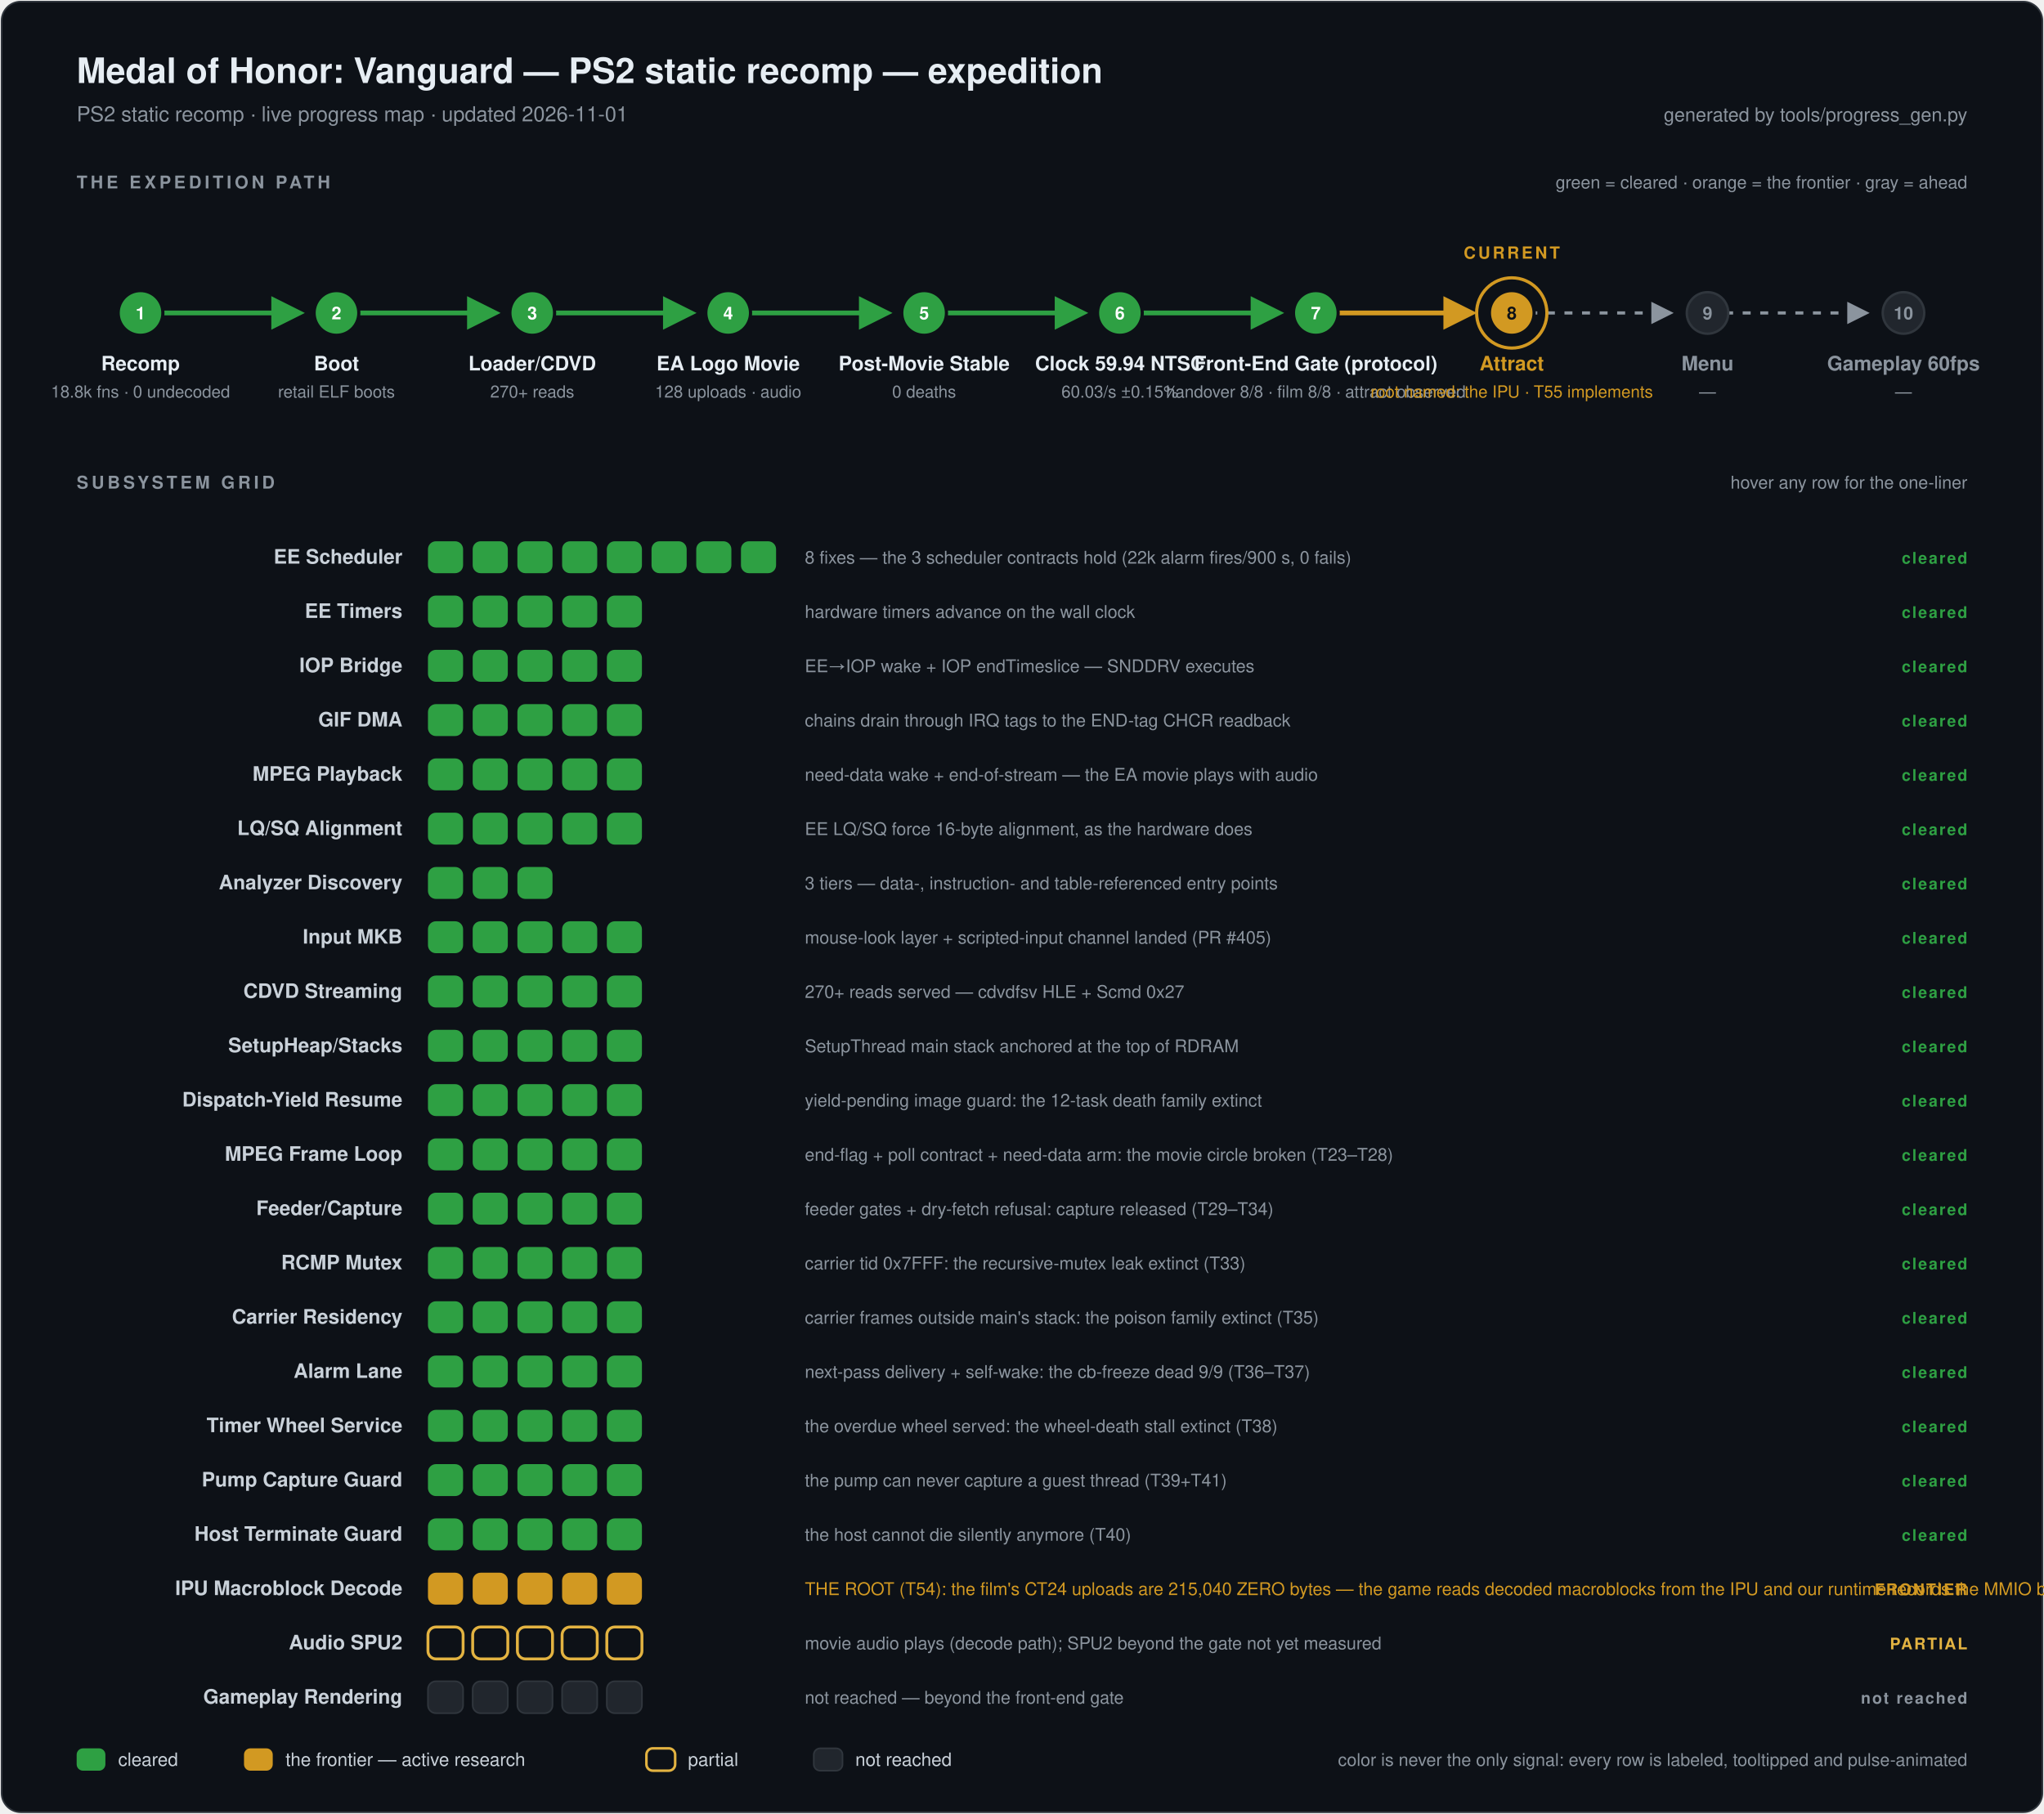
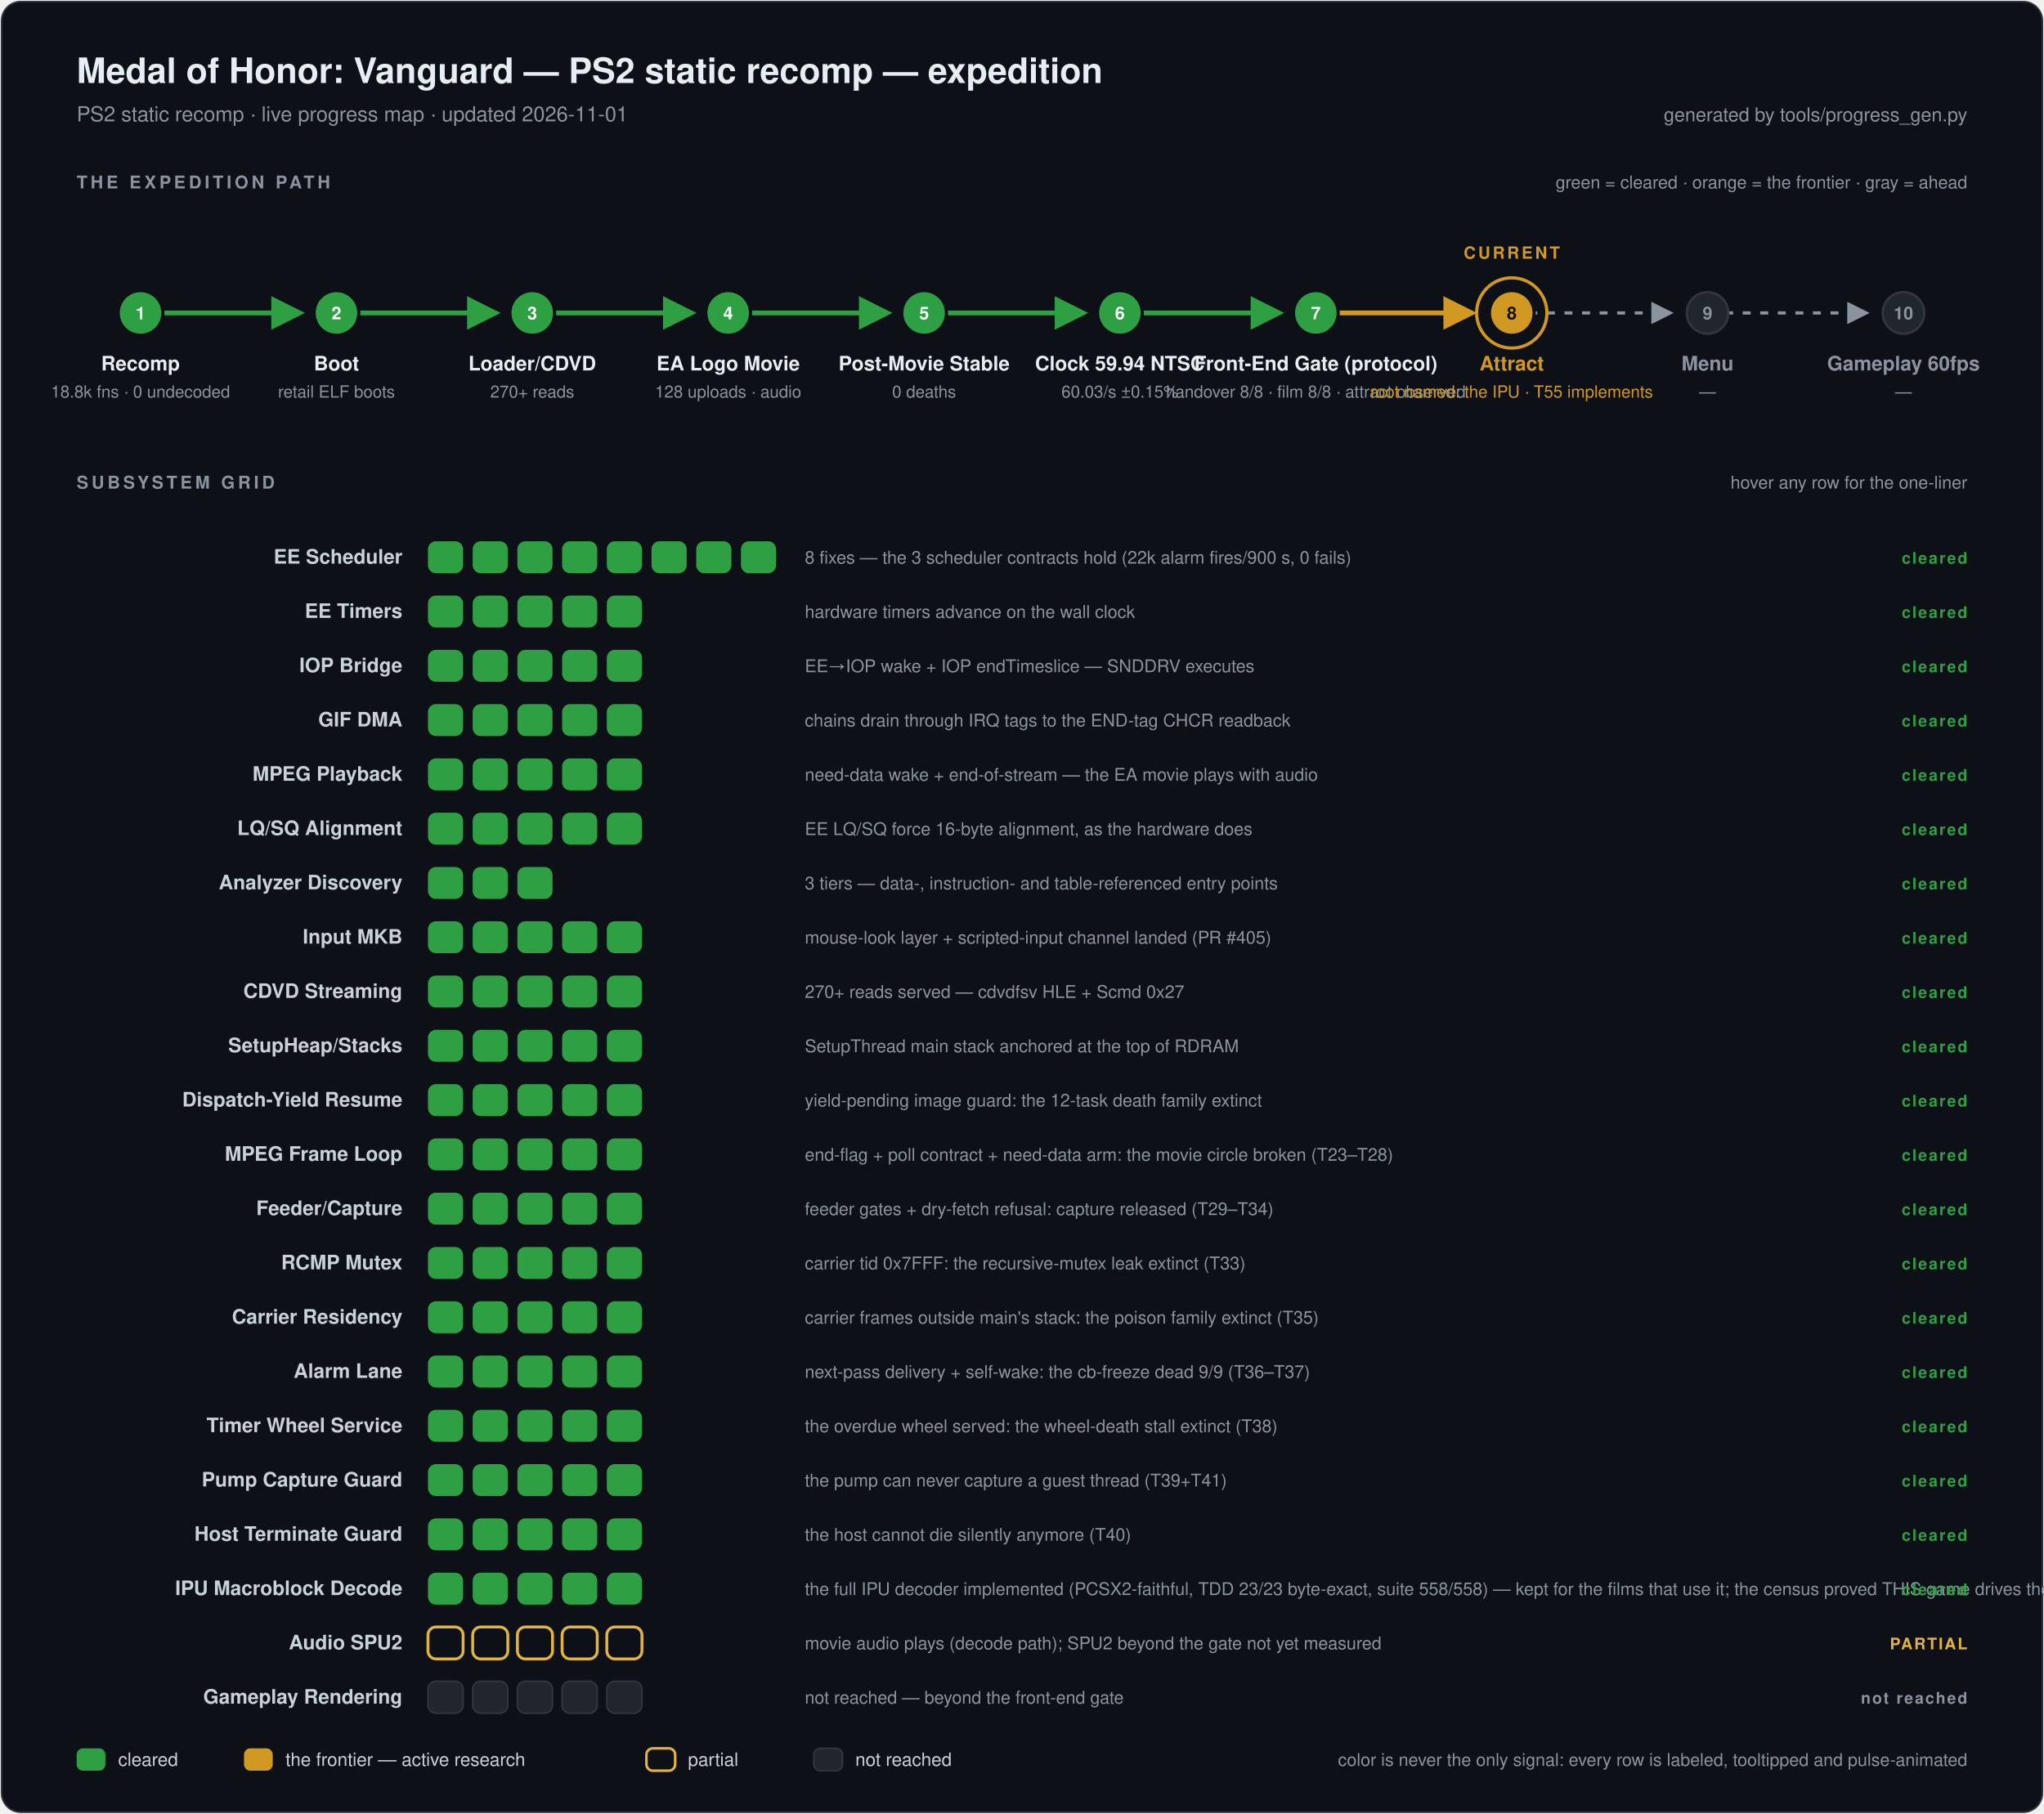
<svg xmlns="http://www.w3.org/2000/svg" viewBox="0 0 1280 1136" width="1280" height="1136" role="img" aria-label="Progress map: expedition path with 6 of 10 stages cleared, currently at the Front-End Gate, and a subsystem grid">
  <style>
.pulse{animation:vgpulse 2.2s ease-in-out infinite}
.pulse2{animation:vgpulse 2.2s ease-in-out .28s infinite}
.pulse3{animation:vgpulse 2.2s ease-in-out .56s infinite}
.pulse4{animation:vgpulse 2.2s ease-in-out .84s infinite}
@keyframes vgpulse{0%,100%{opacity:1}50%{opacity:.32}}
@media (prefers-reduced-motion:reduce){.pulse,.pulse2,.pulse3,.pulse4{animation:none}}
</style>
  <rect x="1" y="1" width="1278" height="1134" rx="12" fill="#0d1117" stroke="#30363d" />
  <text x="48" y="52" fill="#e6edf3" font-size="22" font-weight="700" font-family="ui-sans-serif, system-ui, 'Segoe UI', Helvetica, Arial, sans-serif">Medal of Honor: Vanguard — PS2 static recomp — expedition</text>
  <text x="48" y="76" fill="#8b949e" font-size="13" font-family="ui-sans-serif, system-ui, 'Segoe UI', Helvetica, Arial, sans-serif">PS2 static recomp · live progress map · updated 2026-11-01</text>
  <text x="1232" y="76" fill="#8b949e" font-size="12" text-anchor="end" font-family="ui-sans-serif, system-ui, 'Segoe UI', Helvetica, Arial, sans-serif">generated by tools/progress_gen.py</text>
  <text x="48" y="118" fill="#8b949e" font-size="11" font-weight="700" letter-spacing="2" font-family="ui-sans-serif, system-ui, 'Segoe UI', Helvetica, Arial, sans-serif">THE EXPEDITION PATH</text>
  <text x="1232" y="118" fill="#8b949e" font-size="11" text-anchor="end" font-family="ui-sans-serif, system-ui, 'Segoe UI', Helvetica, Arial, sans-serif">green = cleared · orange = the frontier · gray = ahead</text>
  <defs>
    <marker id="ag" viewBox="0 0 10 10" refX="8" refY="5" markerWidth="7" markerHeight="7" orient="auto-start-reverse">
      <path d="M0,0 L10,5 L0,10 z" fill="#2ea043" />
    </marker>
    <marker id="ao" viewBox="0 0 10 10" refX="8" refY="5" markerWidth="7" markerHeight="7" orient="auto-start-reverse">
      <path d="M0,0 L10,5 L0,10 z" fill="#d29922" />
    </marker>
    <marker id="am" viewBox="0 0 10 10" refX="8" refY="5" markerWidth="7" markerHeight="7" orient="auto-start-reverse">
      <path d="M0,0 L10,5 L0,10 z" fill="#8b949e" />
    </marker>
  </defs>
  <line x1="88.0" y1="196" x2="186.7" y2="196" stroke="#2ea043" stroke-width="3" marker-end="url(#ag)" />
  <line x1="210.7" y1="196" x2="309.3" y2="196" stroke="#2ea043" stroke-width="3" marker-end="url(#ag)" />
  <line x1="333.3" y1="196" x2="432.0" y2="196" stroke="#2ea043" stroke-width="3" marker-end="url(#ag)" />
  <line x1="456.0" y1="196" x2="554.7" y2="196" stroke="#2ea043" stroke-width="3" marker-end="url(#ag)" />
  <line x1="578.7" y1="196" x2="677.3" y2="196" stroke="#2ea043" stroke-width="3" marker-end="url(#ag)" />
  <line x1="701.3" y1="196" x2="800.0" y2="196" stroke="#2ea043" stroke-width="3" marker-end="url(#ag)" />
  <line x1="824.0" y1="196" x2="920.7" y2="196" stroke="#d29922" stroke-width="3" marker-end="url(#ao)" />
  <line x1="946.7" y1="196" x2="1045.3" y2="196" stroke="#8b949e" stroke-width="2" stroke-dasharray="5 6" marker-end="url(#am)" />
  <line x1="1069.3" y1="196" x2="1168.0" y2="196" stroke="#8b949e" stroke-width="2" stroke-dasharray="5 6" marker-end="url(#am)" />
  <g>
    <circle cx="88.0" cy="196" r="15" fill="#0d1117" />
    <circle cx="88.0" cy="196" r="13" fill="#2ea043" />
    <text x="88.0" y="200.0" fill="#ffffff" font-size="11" font-weight="700" text-anchor="middle" font-family="ui-sans-serif, system-ui, 'Segoe UI', Helvetica, Arial, sans-serif">1</text>
  </g>
  <text x="88.0" y="232" fill="#e6edf3" font-size="12.5" font-weight="600" text-anchor="middle" font-family="ui-sans-serif, system-ui, 'Segoe UI', Helvetica, Arial, sans-serif">Recomp</text>
  <text x="88.0" y="249" fill="#8b949e" font-size="10.5" text-anchor="middle" font-family="ui-sans-serif, system-ui, 'Segoe UI', Helvetica, Arial, sans-serif">18.8k fns · 0 undecoded</text>
  <g>
    <circle cx="210.7" cy="196" r="15" fill="#0d1117" />
    <circle cx="210.7" cy="196" r="13" fill="#2ea043" />
    <text x="210.7" y="200.0" fill="#ffffff" font-size="11" font-weight="700" text-anchor="middle" font-family="ui-sans-serif, system-ui, 'Segoe UI', Helvetica, Arial, sans-serif">2</text>
  </g>
  <text x="210.7" y="232" fill="#e6edf3" font-size="12.5" font-weight="600" text-anchor="middle" font-family="ui-sans-serif, system-ui, 'Segoe UI', Helvetica, Arial, sans-serif">Boot</text>
  <text x="210.7" y="249" fill="#8b949e" font-size="10.5" text-anchor="middle" font-family="ui-sans-serif, system-ui, 'Segoe UI', Helvetica, Arial, sans-serif">retail ELF boots</text>
  <g>
    <circle cx="333.3" cy="196" r="15" fill="#0d1117" />
    <circle cx="333.3" cy="196" r="13" fill="#2ea043" />
    <text x="333.3" y="200.0" fill="#ffffff" font-size="11" font-weight="700" text-anchor="middle" font-family="ui-sans-serif, system-ui, 'Segoe UI', Helvetica, Arial, sans-serif">3</text>
  </g>
  <text x="333.3" y="232" fill="#e6edf3" font-size="12.5" font-weight="600" text-anchor="middle" font-family="ui-sans-serif, system-ui, 'Segoe UI', Helvetica, Arial, sans-serif">Loader/CDVD</text>
  <text x="333.3" y="249" fill="#8b949e" font-size="10.5" text-anchor="middle" font-family="ui-sans-serif, system-ui, 'Segoe UI', Helvetica, Arial, sans-serif">270+ reads</text>
  <g>
    <circle cx="456.0" cy="196" r="15" fill="#0d1117" />
    <circle cx="456.0" cy="196" r="13" fill="#2ea043" />
    <text x="456.0" y="200.0" fill="#ffffff" font-size="11" font-weight="700" text-anchor="middle" font-family="ui-sans-serif, system-ui, 'Segoe UI', Helvetica, Arial, sans-serif">4</text>
  </g>
  <text x="456.0" y="232" fill="#e6edf3" font-size="12.5" font-weight="600" text-anchor="middle" font-family="ui-sans-serif, system-ui, 'Segoe UI', Helvetica, Arial, sans-serif">EA Logo Movie</text>
  <text x="456.0" y="249" fill="#8b949e" font-size="10.5" text-anchor="middle" font-family="ui-sans-serif, system-ui, 'Segoe UI', Helvetica, Arial, sans-serif">128 uploads · audio</text>
  <g>
    <circle cx="578.7" cy="196" r="15" fill="#0d1117" />
    <circle cx="578.7" cy="196" r="13" fill="#2ea043" />
    <text x="578.7" y="200.0" fill="#ffffff" font-size="11" font-weight="700" text-anchor="middle" font-family="ui-sans-serif, system-ui, 'Segoe UI', Helvetica, Arial, sans-serif">5</text>
  </g>
  <text x="578.7" y="232" fill="#e6edf3" font-size="12.5" font-weight="600" text-anchor="middle" font-family="ui-sans-serif, system-ui, 'Segoe UI', Helvetica, Arial, sans-serif">Post-Movie Stable</text>
  <text x="578.7" y="249" fill="#8b949e" font-size="10.5" text-anchor="middle" font-family="ui-sans-serif, system-ui, 'Segoe UI', Helvetica, Arial, sans-serif">0 deaths</text>
  <g>
    <circle cx="701.3" cy="196" r="15" fill="#0d1117" />
    <circle cx="701.3" cy="196" r="13" fill="#2ea043" />
    <text x="701.3" y="200.0" fill="#ffffff" font-size="11" font-weight="700" text-anchor="middle" font-family="ui-sans-serif, system-ui, 'Segoe UI', Helvetica, Arial, sans-serif">6</text>
  </g>
  <text x="701.3" y="232" fill="#e6edf3" font-size="12.5" font-weight="600" text-anchor="middle" font-family="ui-sans-serif, system-ui, 'Segoe UI', Helvetica, Arial, sans-serif">Clock 59.94 NTSC</text>
  <text x="701.3" y="249" fill="#8b949e" font-size="10.5" text-anchor="middle" font-family="ui-sans-serif, system-ui, 'Segoe UI', Helvetica, Arial, sans-serif">60.03/s ±0.15%</text>
  <g>
    <circle cx="824.0" cy="196" r="15" fill="#0d1117" />
    <circle cx="824.0" cy="196" r="13" fill="#2ea043" />
    <text x="824.0" y="200.0" fill="#ffffff" font-size="11" font-weight="700" text-anchor="middle" font-family="ui-sans-serif, system-ui, 'Segoe UI', Helvetica, Arial, sans-serif">7</text>
  </g>
  <text x="824.0" y="232" fill="#e6edf3" font-size="12.5" font-weight="600" text-anchor="middle" font-family="ui-sans-serif, system-ui, 'Segoe UI', Helvetica, Arial, sans-serif">Front-End Gate (protocol)</text>
  <text x="824.0" y="249" fill="#8b949e" font-size="10.5" text-anchor="middle" font-family="ui-sans-serif, system-ui, 'Segoe UI', Helvetica, Arial, sans-serif">handover 8/8 · film 8/8 · attract observed</text>
  <g>
    <circle cx="946.7" cy="196" r="22" fill="none" stroke="#d29922" stroke-width="2" class="pulse" />
    <circle cx="946.7" cy="196" r="15" fill="#0d1117" />
    <circle cx="946.7" cy="196" r="13" fill="#d29922" />
    <text x="946.7" y="200.0" fill="#0d1117" font-size="11" font-weight="700" text-anchor="middle" font-family="ui-sans-serif, system-ui, 'Segoe UI', Helvetica, Arial, sans-serif">8</text>
  </g>
  <text x="946.7" y="162" fill="#d29922" font-size="10.5" font-weight="700" letter-spacing="1.5" text-anchor="middle" font-family="ui-sans-serif, system-ui, 'Segoe UI', Helvetica, Arial, sans-serif" class="pulse">CURRENT</text>
  <text x="946.7" y="232" fill="#d29922" font-size="12.5" font-weight="600" text-anchor="middle" font-family="ui-sans-serif, system-ui, 'Segoe UI', Helvetica, Arial, sans-serif">Attract</text>
  <text x="946.7" y="249" fill="#d29922" font-size="10.5" text-anchor="middle" font-family="ui-sans-serif, system-ui, 'Segoe UI', Helvetica, Arial, sans-serif">root named: the IPU · T55 implements</text>
  <g>
    <circle cx="1069.3" cy="196" r="13" fill="#21262d" stroke="#30363d" stroke-width="1.5" />
    <text x="1069.3" y="200.0" fill="#8b949e" font-size="11" font-weight="700" text-anchor="middle" font-family="ui-sans-serif, system-ui, 'Segoe UI', Helvetica, Arial, sans-serif">9</text>
  </g>
  <text x="1069.3" y="232" fill="#8b949e" font-size="12.5" font-weight="600" text-anchor="middle" font-family="ui-sans-serif, system-ui, 'Segoe UI', Helvetica, Arial, sans-serif">Menu</text>
  <text x="1069.3" y="249" fill="#8b949e" font-size="10.5" text-anchor="middle" font-family="ui-sans-serif, system-ui, 'Segoe UI', Helvetica, Arial, sans-serif">—</text>
  <g>
    <circle cx="1192.0" cy="196" r="13" fill="#21262d" stroke="#30363d" stroke-width="1.5" />
    <text x="1192.0" y="200.0" fill="#8b949e" font-size="11" font-weight="700" text-anchor="middle" font-family="ui-sans-serif, system-ui, 'Segoe UI', Helvetica, Arial, sans-serif">10</text>
  </g>
  <text x="1192.0" y="232" fill="#8b949e" font-size="12.5" font-weight="600" text-anchor="middle" font-family="ui-sans-serif, system-ui, 'Segoe UI', Helvetica, Arial, sans-serif">Gameplay 60fps</text>
  <text x="1192.0" y="249" fill="#8b949e" font-size="10.5" text-anchor="middle" font-family="ui-sans-serif, system-ui, 'Segoe UI', Helvetica, Arial, sans-serif">—</text>
  <text x="48" y="306" fill="#8b949e" font-size="11" font-weight="700" letter-spacing="2" font-family="ui-sans-serif, system-ui, 'Segoe UI', Helvetica, Arial, sans-serif">SUBSYSTEM GRID</text>
  <text x="1232" y="306" fill="#8b949e" font-size="11" text-anchor="end" font-family="ui-sans-serif, system-ui, 'Segoe UI', Helvetica, Arial, sans-serif">hover any row for the one-liner</text>
  <g>
    <text x="252" y="353.0" fill="#c9d1d9" font-size="12.5" font-weight="600" text-anchor="end" font-family="ui-sans-serif, system-ui, 'Segoe UI', Helvetica, Arial, sans-serif">EE Scheduler</text>
    <rect x="268" y="339.0" width="22" height="20" rx="5" fill="#2ea043" />
    <rect x="296" y="339.0" width="22" height="20" rx="5" fill="#2ea043" />
    <rect x="324" y="339.0" width="22" height="20" rx="5" fill="#2ea043" />
    <rect x="352" y="339.0" width="22" height="20" rx="5" fill="#2ea043" />
    <rect x="380" y="339.0" width="22" height="20" rx="5" fill="#2ea043" />
    <rect x="408" y="339.0" width="22" height="20" rx="5" fill="#2ea043" />
    <rect x="436" y="339.0" width="22" height="20" rx="5" fill="#2ea043" />
    <rect x="464" y="339.0" width="22" height="20" rx="5" fill="#2ea043" />
    <text x="504" y="353.0" fill="#8b949e" font-size="11" font-family="ui-sans-serif, system-ui, 'Segoe UI', Helvetica, Arial, sans-serif">8 fixes — the 3 scheduler contracts hold (22k alarm fires/900 s, 0 fails)</text>
    <text x="1232" y="353.0" fill="#2ea043" font-size="10" font-weight="600" letter-spacing="1" text-anchor="end" font-family="ui-sans-serif, system-ui, 'Segoe UI', Helvetica, Arial, sans-serif">cleared</text>
  </g>
  <g>
    <text x="252" y="387.0" fill="#c9d1d9" font-size="12.5" font-weight="600" text-anchor="end" font-family="ui-sans-serif, system-ui, 'Segoe UI', Helvetica, Arial, sans-serif">EE Timers</text>
    <rect x="268" y="373.0" width="22" height="20" rx="5" fill="#2ea043" />
    <rect x="296" y="373.0" width="22" height="20" rx="5" fill="#2ea043" />
    <rect x="324" y="373.0" width="22" height="20" rx="5" fill="#2ea043" />
    <rect x="352" y="373.0" width="22" height="20" rx="5" fill="#2ea043" />
    <rect x="380" y="373.0" width="22" height="20" rx="5" fill="#2ea043" />
    <text x="504" y="387.0" fill="#8b949e" font-size="11" font-family="ui-sans-serif, system-ui, 'Segoe UI', Helvetica, Arial, sans-serif">hardware timers advance on the wall clock</text>
    <text x="1232" y="387.0" fill="#2ea043" font-size="10" font-weight="600" letter-spacing="1" text-anchor="end" font-family="ui-sans-serif, system-ui, 'Segoe UI', Helvetica, Arial, sans-serif">cleared</text>
  </g>
  <g>
    <text x="252" y="421.0" fill="#c9d1d9" font-size="12.5" font-weight="600" text-anchor="end" font-family="ui-sans-serif, system-ui, 'Segoe UI', Helvetica, Arial, sans-serif">IOP Bridge</text>
    <rect x="268" y="407.0" width="22" height="20" rx="5" fill="#2ea043" />
    <rect x="296" y="407.0" width="22" height="20" rx="5" fill="#2ea043" />
    <rect x="324" y="407.0" width="22" height="20" rx="5" fill="#2ea043" />
    <rect x="352" y="407.0" width="22" height="20" rx="5" fill="#2ea043" />
    <rect x="380" y="407.0" width="22" height="20" rx="5" fill="#2ea043" />
    <text x="504" y="421.0" fill="#8b949e" font-size="11" font-family="ui-sans-serif, system-ui, 'Segoe UI', Helvetica, Arial, sans-serif">EE→IOP wake + IOP endTimeslice — SNDDRV executes</text>
    <text x="1232" y="421.0" fill="#2ea043" font-size="10" font-weight="600" letter-spacing="1" text-anchor="end" font-family="ui-sans-serif, system-ui, 'Segoe UI', Helvetica, Arial, sans-serif">cleared</text>
  </g>
  <g>
    <text x="252" y="455.0" fill="#c9d1d9" font-size="12.5" font-weight="600" text-anchor="end" font-family="ui-sans-serif, system-ui, 'Segoe UI', Helvetica, Arial, sans-serif">GIF DMA</text>
    <rect x="268" y="441.0" width="22" height="20" rx="5" fill="#2ea043" />
    <rect x="296" y="441.0" width="22" height="20" rx="5" fill="#2ea043" />
    <rect x="324" y="441.0" width="22" height="20" rx="5" fill="#2ea043" />
    <rect x="352" y="441.0" width="22" height="20" rx="5" fill="#2ea043" />
    <rect x="380" y="441.0" width="22" height="20" rx="5" fill="#2ea043" />
    <text x="504" y="455.0" fill="#8b949e" font-size="11" font-family="ui-sans-serif, system-ui, 'Segoe UI', Helvetica, Arial, sans-serif">chains drain through IRQ tags to the END-tag CHCR readback</text>
    <text x="1232" y="455.0" fill="#2ea043" font-size="10" font-weight="600" letter-spacing="1" text-anchor="end" font-family="ui-sans-serif, system-ui, 'Segoe UI', Helvetica, Arial, sans-serif">cleared</text>
  </g>
  <g>
    <text x="252" y="489.0" fill="#c9d1d9" font-size="12.5" font-weight="600" text-anchor="end" font-family="ui-sans-serif, system-ui, 'Segoe UI', Helvetica, Arial, sans-serif">MPEG Playback</text>
    <rect x="268" y="475.0" width="22" height="20" rx="5" fill="#2ea043" />
    <rect x="296" y="475.0" width="22" height="20" rx="5" fill="#2ea043" />
    <rect x="324" y="475.0" width="22" height="20" rx="5" fill="#2ea043" />
    <rect x="352" y="475.0" width="22" height="20" rx="5" fill="#2ea043" />
    <rect x="380" y="475.0" width="22" height="20" rx="5" fill="#2ea043" />
    <text x="504" y="489.0" fill="#8b949e" font-size="11" font-family="ui-sans-serif, system-ui, 'Segoe UI', Helvetica, Arial, sans-serif">need-data wake + end-of-stream — the EA movie plays with audio</text>
    <text x="1232" y="489.0" fill="#2ea043" font-size="10" font-weight="600" letter-spacing="1" text-anchor="end" font-family="ui-sans-serif, system-ui, 'Segoe UI', Helvetica, Arial, sans-serif">cleared</text>
  </g>
  <g>
    <text x="252" y="523.0" fill="#c9d1d9" font-size="12.5" font-weight="600" text-anchor="end" font-family="ui-sans-serif, system-ui, 'Segoe UI', Helvetica, Arial, sans-serif">LQ/SQ Alignment</text>
    <rect x="268" y="509.0" width="22" height="20" rx="5" fill="#2ea043" />
    <rect x="296" y="509.0" width="22" height="20" rx="5" fill="#2ea043" />
    <rect x="324" y="509.0" width="22" height="20" rx="5" fill="#2ea043" />
    <rect x="352" y="509.0" width="22" height="20" rx="5" fill="#2ea043" />
    <rect x="380" y="509.0" width="22" height="20" rx="5" fill="#2ea043" />
    <text x="504" y="523.0" fill="#8b949e" font-size="11" font-family="ui-sans-serif, system-ui, 'Segoe UI', Helvetica, Arial, sans-serif">EE LQ/SQ force 16-byte alignment, as the hardware does</text>
    <text x="1232" y="523.0" fill="#2ea043" font-size="10" font-weight="600" letter-spacing="1" text-anchor="end" font-family="ui-sans-serif, system-ui, 'Segoe UI', Helvetica, Arial, sans-serif">cleared</text>
  </g>
  <g>
    <text x="252" y="557.0" fill="#c9d1d9" font-size="12.5" font-weight="600" text-anchor="end" font-family="ui-sans-serif, system-ui, 'Segoe UI', Helvetica, Arial, sans-serif">Analyzer Discovery</text>
    <rect x="268" y="543.0" width="22" height="20" rx="5" fill="#2ea043" />
    <rect x="296" y="543.0" width="22" height="20" rx="5" fill="#2ea043" />
    <rect x="324" y="543.0" width="22" height="20" rx="5" fill="#2ea043" />
    <text x="504" y="557.0" fill="#8b949e" font-size="11" font-family="ui-sans-serif, system-ui, 'Segoe UI', Helvetica, Arial, sans-serif">3 tiers — data-, instruction- and table-referenced entry points</text>
    <text x="1232" y="557.0" fill="#2ea043" font-size="10" font-weight="600" letter-spacing="1" text-anchor="end" font-family="ui-sans-serif, system-ui, 'Segoe UI', Helvetica, Arial, sans-serif">cleared</text>
  </g>
  <g>
    <text x="252" y="591.0" fill="#c9d1d9" font-size="12.5" font-weight="600" text-anchor="end" font-family="ui-sans-serif, system-ui, 'Segoe UI', Helvetica, Arial, sans-serif">Input MKB</text>
    <rect x="268" y="577.0" width="22" height="20" rx="5" fill="#2ea043" />
    <rect x="296" y="577.0" width="22" height="20" rx="5" fill="#2ea043" />
    <rect x="324" y="577.0" width="22" height="20" rx="5" fill="#2ea043" />
    <rect x="352" y="577.0" width="22" height="20" rx="5" fill="#2ea043" />
    <rect x="380" y="577.0" width="22" height="20" rx="5" fill="#2ea043" />
    <text x="504" y="591.0" fill="#8b949e" font-size="11" font-family="ui-sans-serif, system-ui, 'Segoe UI', Helvetica, Arial, sans-serif">mouse-look layer + scripted-input channel landed (PR #405)</text>
    <text x="1232" y="591.0" fill="#2ea043" font-size="10" font-weight="600" letter-spacing="1" text-anchor="end" font-family="ui-sans-serif, system-ui, 'Segoe UI', Helvetica, Arial, sans-serif">cleared</text>
  </g>
  <g>
    <text x="252" y="625.0" fill="#c9d1d9" font-size="12.5" font-weight="600" text-anchor="end" font-family="ui-sans-serif, system-ui, 'Segoe UI', Helvetica, Arial, sans-serif">CDVD Streaming</text>
    <rect x="268" y="611.0" width="22" height="20" rx="5" fill="#2ea043" />
    <rect x="296" y="611.0" width="22" height="20" rx="5" fill="#2ea043" />
    <rect x="324" y="611.0" width="22" height="20" rx="5" fill="#2ea043" />
    <rect x="352" y="611.0" width="22" height="20" rx="5" fill="#2ea043" />
    <rect x="380" y="611.0" width="22" height="20" rx="5" fill="#2ea043" />
    <text x="504" y="625.0" fill="#8b949e" font-size="11" font-family="ui-sans-serif, system-ui, 'Segoe UI', Helvetica, Arial, sans-serif">270+ reads served — cdvdfsv HLE + Scmd 0x27</text>
    <text x="1232" y="625.0" fill="#2ea043" font-size="10" font-weight="600" letter-spacing="1" text-anchor="end" font-family="ui-sans-serif, system-ui, 'Segoe UI', Helvetica, Arial, sans-serif">cleared</text>
  </g>
  <g>
    <text x="252" y="659.0" fill="#c9d1d9" font-size="12.5" font-weight="600" text-anchor="end" font-family="ui-sans-serif, system-ui, 'Segoe UI', Helvetica, Arial, sans-serif">SetupHeap/Stacks</text>
    <rect x="268" y="645.0" width="22" height="20" rx="5" fill="#2ea043" />
    <rect x="296" y="645.0" width="22" height="20" rx="5" fill="#2ea043" />
    <rect x="324" y="645.0" width="22" height="20" rx="5" fill="#2ea043" />
    <rect x="352" y="645.0" width="22" height="20" rx="5" fill="#2ea043" />
    <rect x="380" y="645.0" width="22" height="20" rx="5" fill="#2ea043" />
    <text x="504" y="659.0" fill="#8b949e" font-size="11" font-family="ui-sans-serif, system-ui, 'Segoe UI', Helvetica, Arial, sans-serif">SetupThread main stack anchored at the top of RDRAM</text>
    <text x="1232" y="659.0" fill="#2ea043" font-size="10" font-weight="600" letter-spacing="1" text-anchor="end" font-family="ui-sans-serif, system-ui, 'Segoe UI', Helvetica, Arial, sans-serif">cleared</text>
  </g>
  <g>
    <text x="252" y="693.0" fill="#c9d1d9" font-size="12.5" font-weight="600" text-anchor="end" font-family="ui-sans-serif, system-ui, 'Segoe UI', Helvetica, Arial, sans-serif">Dispatch-Yield Resume</text>
    <rect x="268" y="679.0" width="22" height="20" rx="5" fill="#2ea043" />
    <rect x="296" y="679.0" width="22" height="20" rx="5" fill="#2ea043" />
    <rect x="324" y="679.0" width="22" height="20" rx="5" fill="#2ea043" />
    <rect x="352" y="679.0" width="22" height="20" rx="5" fill="#2ea043" />
    <rect x="380" y="679.0" width="22" height="20" rx="5" fill="#2ea043" />
    <text x="504" y="693.0" fill="#8b949e" font-size="11" font-family="ui-sans-serif, system-ui, 'Segoe UI', Helvetica, Arial, sans-serif">yield-pending image guard: the 12-task death family extinct</text>
    <text x="1232" y="693.0" fill="#2ea043" font-size="10" font-weight="600" letter-spacing="1" text-anchor="end" font-family="ui-sans-serif, system-ui, 'Segoe UI', Helvetica, Arial, sans-serif">cleared</text>
  </g>
  <g>
    <text x="252" y="727.0" fill="#c9d1d9" font-size="12.5" font-weight="600" text-anchor="end" font-family="ui-sans-serif, system-ui, 'Segoe UI', Helvetica, Arial, sans-serif">MPEG Frame Loop</text>
    <rect x="268" y="713.0" width="22" height="20" rx="5" fill="#2ea043" />
    <rect x="296" y="713.0" width="22" height="20" rx="5" fill="#2ea043" />
    <rect x="324" y="713.0" width="22" height="20" rx="5" fill="#2ea043" />
    <rect x="352" y="713.0" width="22" height="20" rx="5" fill="#2ea043" />
    <rect x="380" y="713.0" width="22" height="20" rx="5" fill="#2ea043" />
    <text x="504" y="727.0" fill="#8b949e" font-size="11" font-family="ui-sans-serif, system-ui, 'Segoe UI', Helvetica, Arial, sans-serif">end-flag + poll contract + need-data arm: the movie circle broken (T23–T28)</text>
    <text x="1232" y="727.0" fill="#2ea043" font-size="10" font-weight="600" letter-spacing="1" text-anchor="end" font-family="ui-sans-serif, system-ui, 'Segoe UI', Helvetica, Arial, sans-serif">cleared</text>
  </g>
  <g>
    <text x="252" y="761.0" fill="#c9d1d9" font-size="12.5" font-weight="600" text-anchor="end" font-family="ui-sans-serif, system-ui, 'Segoe UI', Helvetica, Arial, sans-serif">Feeder/Capture</text>
    <rect x="268" y="747.0" width="22" height="20" rx="5" fill="#2ea043" />
    <rect x="296" y="747.0" width="22" height="20" rx="5" fill="#2ea043" />
    <rect x="324" y="747.0" width="22" height="20" rx="5" fill="#2ea043" />
    <rect x="352" y="747.0" width="22" height="20" rx="5" fill="#2ea043" />
    <rect x="380" y="747.0" width="22" height="20" rx="5" fill="#2ea043" />
    <text x="504" y="761.0" fill="#8b949e" font-size="11" font-family="ui-sans-serif, system-ui, 'Segoe UI', Helvetica, Arial, sans-serif">feeder gates + dry-fetch refusal: capture released (T29–T34)</text>
    <text x="1232" y="761.0" fill="#2ea043" font-size="10" font-weight="600" letter-spacing="1" text-anchor="end" font-family="ui-sans-serif, system-ui, 'Segoe UI', Helvetica, Arial, sans-serif">cleared</text>
  </g>
  <g>
    <text x="252" y="795.0" fill="#c9d1d9" font-size="12.5" font-weight="600" text-anchor="end" font-family="ui-sans-serif, system-ui, 'Segoe UI', Helvetica, Arial, sans-serif">RCMP Mutex</text>
    <rect x="268" y="781.0" width="22" height="20" rx="5" fill="#2ea043" />
    <rect x="296" y="781.0" width="22" height="20" rx="5" fill="#2ea043" />
    <rect x="324" y="781.0" width="22" height="20" rx="5" fill="#2ea043" />
    <rect x="352" y="781.0" width="22" height="20" rx="5" fill="#2ea043" />
    <rect x="380" y="781.0" width="22" height="20" rx="5" fill="#2ea043" />
    <text x="504" y="795.0" fill="#8b949e" font-size="11" font-family="ui-sans-serif, system-ui, 'Segoe UI', Helvetica, Arial, sans-serif">carrier tid 0x7FFF: the recursive-mutex leak extinct (T33)</text>
    <text x="1232" y="795.0" fill="#2ea043" font-size="10" font-weight="600" letter-spacing="1" text-anchor="end" font-family="ui-sans-serif, system-ui, 'Segoe UI', Helvetica, Arial, sans-serif">cleared</text>
  </g>
  <g>
    <text x="252" y="829.0" fill="#c9d1d9" font-size="12.5" font-weight="600" text-anchor="end" font-family="ui-sans-serif, system-ui, 'Segoe UI', Helvetica, Arial, sans-serif">Carrier Residency</text>
    <rect x="268" y="815.0" width="22" height="20" rx="5" fill="#2ea043" />
    <rect x="296" y="815.0" width="22" height="20" rx="5" fill="#2ea043" />
    <rect x="324" y="815.0" width="22" height="20" rx="5" fill="#2ea043" />
    <rect x="352" y="815.0" width="22" height="20" rx="5" fill="#2ea043" />
    <rect x="380" y="815.0" width="22" height="20" rx="5" fill="#2ea043" />
    <text x="504" y="829.0" fill="#8b949e" font-size="11" font-family="ui-sans-serif, system-ui, 'Segoe UI', Helvetica, Arial, sans-serif">carrier frames outside main's stack: the poison family extinct (T35)</text>
    <text x="1232" y="829.0" fill="#2ea043" font-size="10" font-weight="600" letter-spacing="1" text-anchor="end" font-family="ui-sans-serif, system-ui, 'Segoe UI', Helvetica, Arial, sans-serif">cleared</text>
  </g>
  <g>
    <text x="252" y="863.0" fill="#c9d1d9" font-size="12.5" font-weight="600" text-anchor="end" font-family="ui-sans-serif, system-ui, 'Segoe UI', Helvetica, Arial, sans-serif">Alarm Lane</text>
    <rect x="268" y="849.0" width="22" height="20" rx="5" fill="#2ea043" />
    <rect x="296" y="849.0" width="22" height="20" rx="5" fill="#2ea043" />
    <rect x="324" y="849.0" width="22" height="20" rx="5" fill="#2ea043" />
    <rect x="352" y="849.0" width="22" height="20" rx="5" fill="#2ea043" />
    <rect x="380" y="849.0" width="22" height="20" rx="5" fill="#2ea043" />
    <text x="504" y="863.0" fill="#8b949e" font-size="11" font-family="ui-sans-serif, system-ui, 'Segoe UI', Helvetica, Arial, sans-serif">next-pass delivery + self-wake: the cb-freeze dead 9/9 (T36–T37)</text>
    <text x="1232" y="863.0" fill="#2ea043" font-size="10" font-weight="600" letter-spacing="1" text-anchor="end" font-family="ui-sans-serif, system-ui, 'Segoe UI', Helvetica, Arial, sans-serif">cleared</text>
  </g>
  <g>
    <text x="252" y="897.0" fill="#c9d1d9" font-size="12.5" font-weight="600" text-anchor="end" font-family="ui-sans-serif, system-ui, 'Segoe UI', Helvetica, Arial, sans-serif">Timer Wheel Service</text>
    <rect x="268" y="883.0" width="22" height="20" rx="5" fill="#2ea043" />
    <rect x="296" y="883.0" width="22" height="20" rx="5" fill="#2ea043" />
    <rect x="324" y="883.0" width="22" height="20" rx="5" fill="#2ea043" />
    <rect x="352" y="883.0" width="22" height="20" rx="5" fill="#2ea043" />
    <rect x="380" y="883.0" width="22" height="20" rx="5" fill="#2ea043" />
    <text x="504" y="897.0" fill="#8b949e" font-size="11" font-family="ui-sans-serif, system-ui, 'Segoe UI', Helvetica, Arial, sans-serif">the overdue wheel served: the wheel-death stall extinct (T38)</text>
    <text x="1232" y="897.0" fill="#2ea043" font-size="10" font-weight="600" letter-spacing="1" text-anchor="end" font-family="ui-sans-serif, system-ui, 'Segoe UI', Helvetica, Arial, sans-serif">cleared</text>
  </g>
  <g>
    <text x="252" y="931.0" fill="#c9d1d9" font-size="12.5" font-weight="600" text-anchor="end" font-family="ui-sans-serif, system-ui, 'Segoe UI', Helvetica, Arial, sans-serif">Pump Capture Guard</text>
    <rect x="268" y="917.0" width="22" height="20" rx="5" fill="#2ea043" />
    <rect x="296" y="917.0" width="22" height="20" rx="5" fill="#2ea043" />
    <rect x="324" y="917.0" width="22" height="20" rx="5" fill="#2ea043" />
    <rect x="352" y="917.0" width="22" height="20" rx="5" fill="#2ea043" />
    <rect x="380" y="917.0" width="22" height="20" rx="5" fill="#2ea043" />
    <text x="504" y="931.0" fill="#8b949e" font-size="11" font-family="ui-sans-serif, system-ui, 'Segoe UI', Helvetica, Arial, sans-serif">the pump can never capture a guest thread (T39+T41)</text>
    <text x="1232" y="931.0" fill="#2ea043" font-size="10" font-weight="600" letter-spacing="1" text-anchor="end" font-family="ui-sans-serif, system-ui, 'Segoe UI', Helvetica, Arial, sans-serif">cleared</text>
  </g>
  <g>
    <text x="252" y="965.0" fill="#c9d1d9" font-size="12.5" font-weight="600" text-anchor="end" font-family="ui-sans-serif, system-ui, 'Segoe UI', Helvetica, Arial, sans-serif">Host Terminate Guard</text>
    <rect x="268" y="951.0" width="22" height="20" rx="5" fill="#2ea043" />
    <rect x="296" y="951.0" width="22" height="20" rx="5" fill="#2ea043" />
    <rect x="324" y="951.0" width="22" height="20" rx="5" fill="#2ea043" />
    <rect x="352" y="951.0" width="22" height="20" rx="5" fill="#2ea043" />
    <rect x="380" y="951.0" width="22" height="20" rx="5" fill="#2ea043" />
    <text x="504" y="965.0" fill="#8b949e" font-size="11" font-family="ui-sans-serif, system-ui, 'Segoe UI', Helvetica, Arial, sans-serif">the host cannot die silently anymore (T40)</text>
    <text x="1232" y="965.0" fill="#2ea043" font-size="10" font-weight="600" letter-spacing="1" text-anchor="end" font-family="ui-sans-serif, system-ui, 'Segoe UI', Helvetica, Arial, sans-serif">cleared</text>
  </g>
  <g>
    <text x="252" y="999.0" fill="#c9d1d9" font-size="12.5" font-weight="600" text-anchor="end" font-family="ui-sans-serif, system-ui, 'Segoe UI', Helvetica, Arial, sans-serif">IPU Macroblock Decode</text>
-     <rect x="268" y="985.0" width="22" height="20" rx="5" fill="#d29922" class="pulse" />
-     <rect x="296" y="985.0" width="22" height="20" rx="5" fill="#d29922" class="pulse2" />
-     <rect x="324" y="985.0" width="22" height="20" rx="5" fill="#d29922" class="pulse3" />
-     <rect x="352" y="985.0" width="22" height="20" rx="5" fill="#d29922" class="pulse4" />
-     <rect x="380" y="985.0" width="22" height="20" rx="5" fill="#d29922" class="pulse" />
-     <text x="504" y="999.0" fill="#d29922" font-size="11" font-family="ui-sans-serif, system-ui, 'Segoe UI', Helvetica, Arial, sans-serif">THE ROOT (T54): the film's CT24 uploads are 215,040 ZERO bytes — the game reads decoded macroblocks from the IPU and our runtime records the MMIO but never decodes — T55 implements it</text>
-     <text x="1232" y="999.0" fill="#d29922" font-size="10" font-weight="700" letter-spacing="1" text-anchor="end" font-family="ui-sans-serif, system-ui, 'Segoe UI', Helvetica, Arial, sans-serif" class="pulse">FRONTIER</text>
+     <rect x="268" y="985.0" width="22" height="20" rx="5" fill="#2ea043" />
+     <rect x="296" y="985.0" width="22" height="20" rx="5" fill="#2ea043" />
+     <rect x="324" y="985.0" width="22" height="20" rx="5" fill="#2ea043" />
+     <rect x="352" y="985.0" width="22" height="20" rx="5" fill="#2ea043" />
+     <rect x="380" y="985.0" width="22" height="20" rx="5" fill="#2ea043" />
+     <text x="504" y="999.0" fill="#8b949e" font-size="11" font-family="ui-sans-serif, system-ui, 'Segoe UI', Helvetica, Arial, sans-serif">the full IPU decoder implemented (PCSX2-faithful, TDD 23/23 byte-exact, suite 558/558) — kept for the films that use it; the census proved THIS game drives the IPU zero times (T55)</text>
+     <text x="1232" y="999.0" fill="#2ea043" font-size="10" font-weight="600" letter-spacing="1" text-anchor="end" font-family="ui-sans-serif, system-ui, 'Segoe UI', Helvetica, Arial, sans-serif">cleared</text>
  </g>
  <g>
    <text x="252" y="1033.0" fill="#c9d1d9" font-size="12.5" font-weight="600" text-anchor="end" font-family="ui-sans-serif, system-ui, 'Segoe UI', Helvetica, Arial, sans-serif">Audio SPU2</text>
    <rect x="268" y="1019.0" width="22" height="20" rx="5" fill="#0d1117" stroke="#e3b341" stroke-width="1.8" />
    <rect x="296" y="1019.0" width="22" height="20" rx="5" fill="#0d1117" stroke="#e3b341" stroke-width="1.8" />
    <rect x="324" y="1019.0" width="22" height="20" rx="5" fill="#0d1117" stroke="#e3b341" stroke-width="1.8" />
    <rect x="352" y="1019.0" width="22" height="20" rx="5" fill="#0d1117" stroke="#e3b341" stroke-width="1.8" />
    <rect x="380" y="1019.0" width="22" height="20" rx="5" fill="#0d1117" stroke="#e3b341" stroke-width="1.8" />
    <text x="504" y="1033.0" fill="#8b949e" font-size="11" font-family="ui-sans-serif, system-ui, 'Segoe UI', Helvetica, Arial, sans-serif">movie audio plays (decode path); SPU2 beyond the gate not yet measured</text>
    <text x="1232" y="1033.0" fill="#e3b341" font-size="10" font-weight="700" letter-spacing="1" text-anchor="end" font-family="ui-sans-serif, system-ui, 'Segoe UI', Helvetica, Arial, sans-serif">PARTIAL</text>
  </g>
  <g>
    <text x="252" y="1067.0" fill="#c9d1d9" font-size="12.5" font-weight="600" text-anchor="end" font-family="ui-sans-serif, system-ui, 'Segoe UI', Helvetica, Arial, sans-serif">Gameplay Rendering</text>
    <rect x="268" y="1053.0" width="22" height="20" rx="5" fill="#21262d" stroke="#30363d" />
    <rect x="296" y="1053.0" width="22" height="20" rx="5" fill="#21262d" stroke="#30363d" />
    <rect x="324" y="1053.0" width="22" height="20" rx="5" fill="#21262d" stroke="#30363d" />
    <rect x="352" y="1053.0" width="22" height="20" rx="5" fill="#21262d" stroke="#30363d" />
    <rect x="380" y="1053.0" width="22" height="20" rx="5" fill="#21262d" stroke="#30363d" />
    <text x="504" y="1067.0" fill="#8b949e" font-size="11" font-family="ui-sans-serif, system-ui, 'Segoe UI', Helvetica, Arial, sans-serif">not reached — beyond the front-end gate</text>
    <text x="1232" y="1067.0" fill="#8b949e" font-size="10" font-weight="600" letter-spacing="1" text-anchor="end" font-family="ui-sans-serif, system-ui, 'Segoe UI', Helvetica, Arial, sans-serif">not reached</text>
  </g>
  <rect x="48" y="1095" width="18" height="14" rx="4" fill="#2ea043" />
  <text x="74" y="1106" fill="#c9d1d9" font-size="11.5" font-family="ui-sans-serif, system-ui, 'Segoe UI', Helvetica, Arial, sans-serif">cleared</text>
  <rect x="152.8" y="1095" width="18" height="14" rx="4" fill="#d29922" class="pulse" />
  <text x="178.8" y="1106" fill="#c9d1d9" font-size="11.5" font-family="ui-sans-serif, system-ui, 'Segoe UI', Helvetica, Arial, sans-serif">the frontier — active research</text>
  <rect x="404.8" y="1095" width="18" height="14" rx="4" fill="#0d1117" stroke="#e3b341" stroke-width="1.6" />
  <text x="430.8" y="1106" fill="#c9d1d9" font-size="11.5" font-family="ui-sans-serif, system-ui, 'Segoe UI', Helvetica, Arial, sans-serif">partial</text>
  <rect x="509.6" y="1095" width="18" height="14" rx="4" fill="#21262d" stroke="#30363d" />
  <text x="535.6" y="1106" fill="#c9d1d9" font-size="11.5" font-family="ui-sans-serif, system-ui, 'Segoe UI', Helvetica, Arial, sans-serif">not reached</text>
  <text x="1232" y="1106" fill="#8b949e" font-size="11" text-anchor="end" font-family="ui-sans-serif, system-ui, 'Segoe UI', Helvetica, Arial, sans-serif">color is never the only signal: every row is labeled, tooltipped and pulse-animated</text>
</svg>
